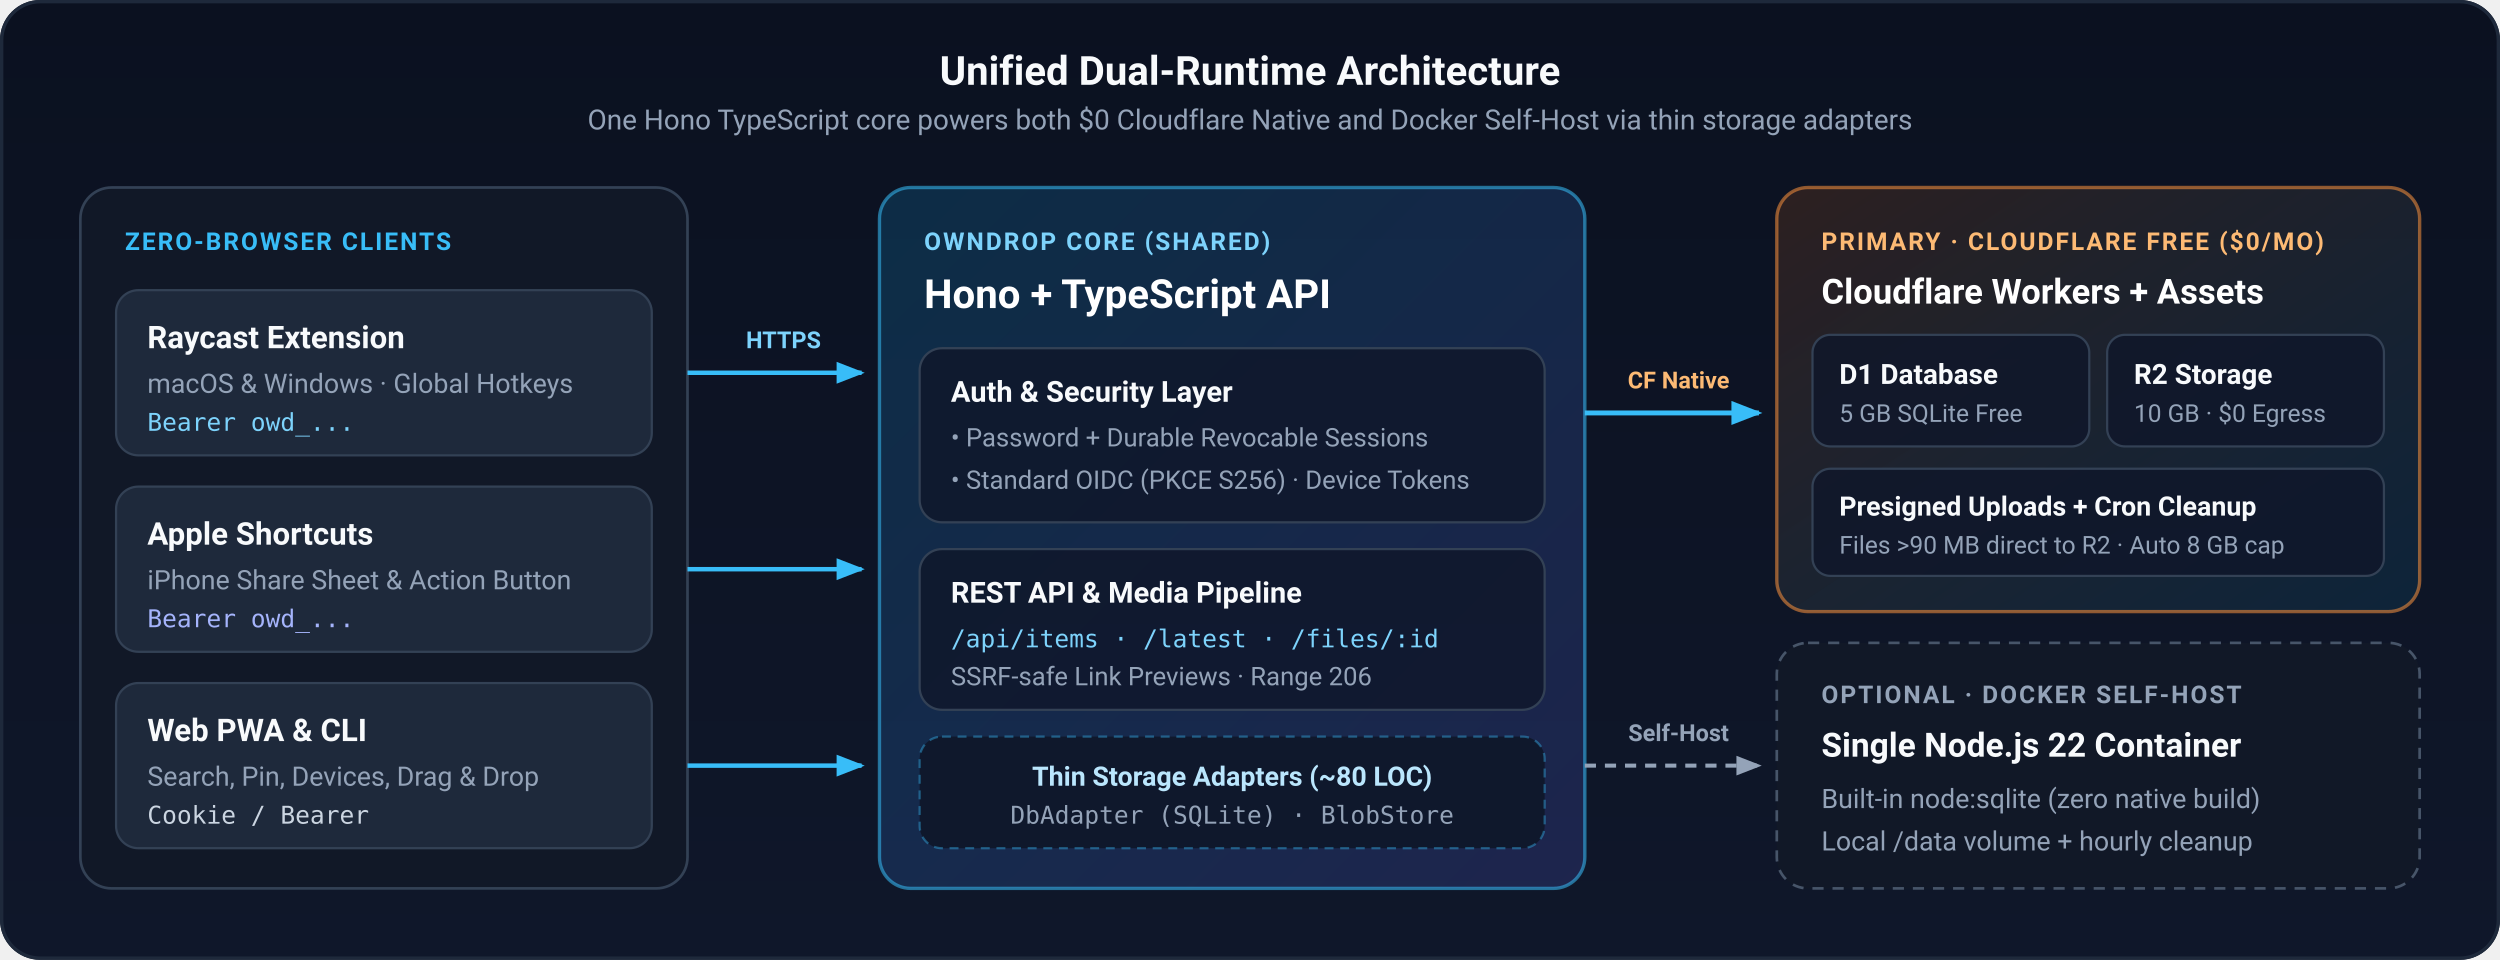
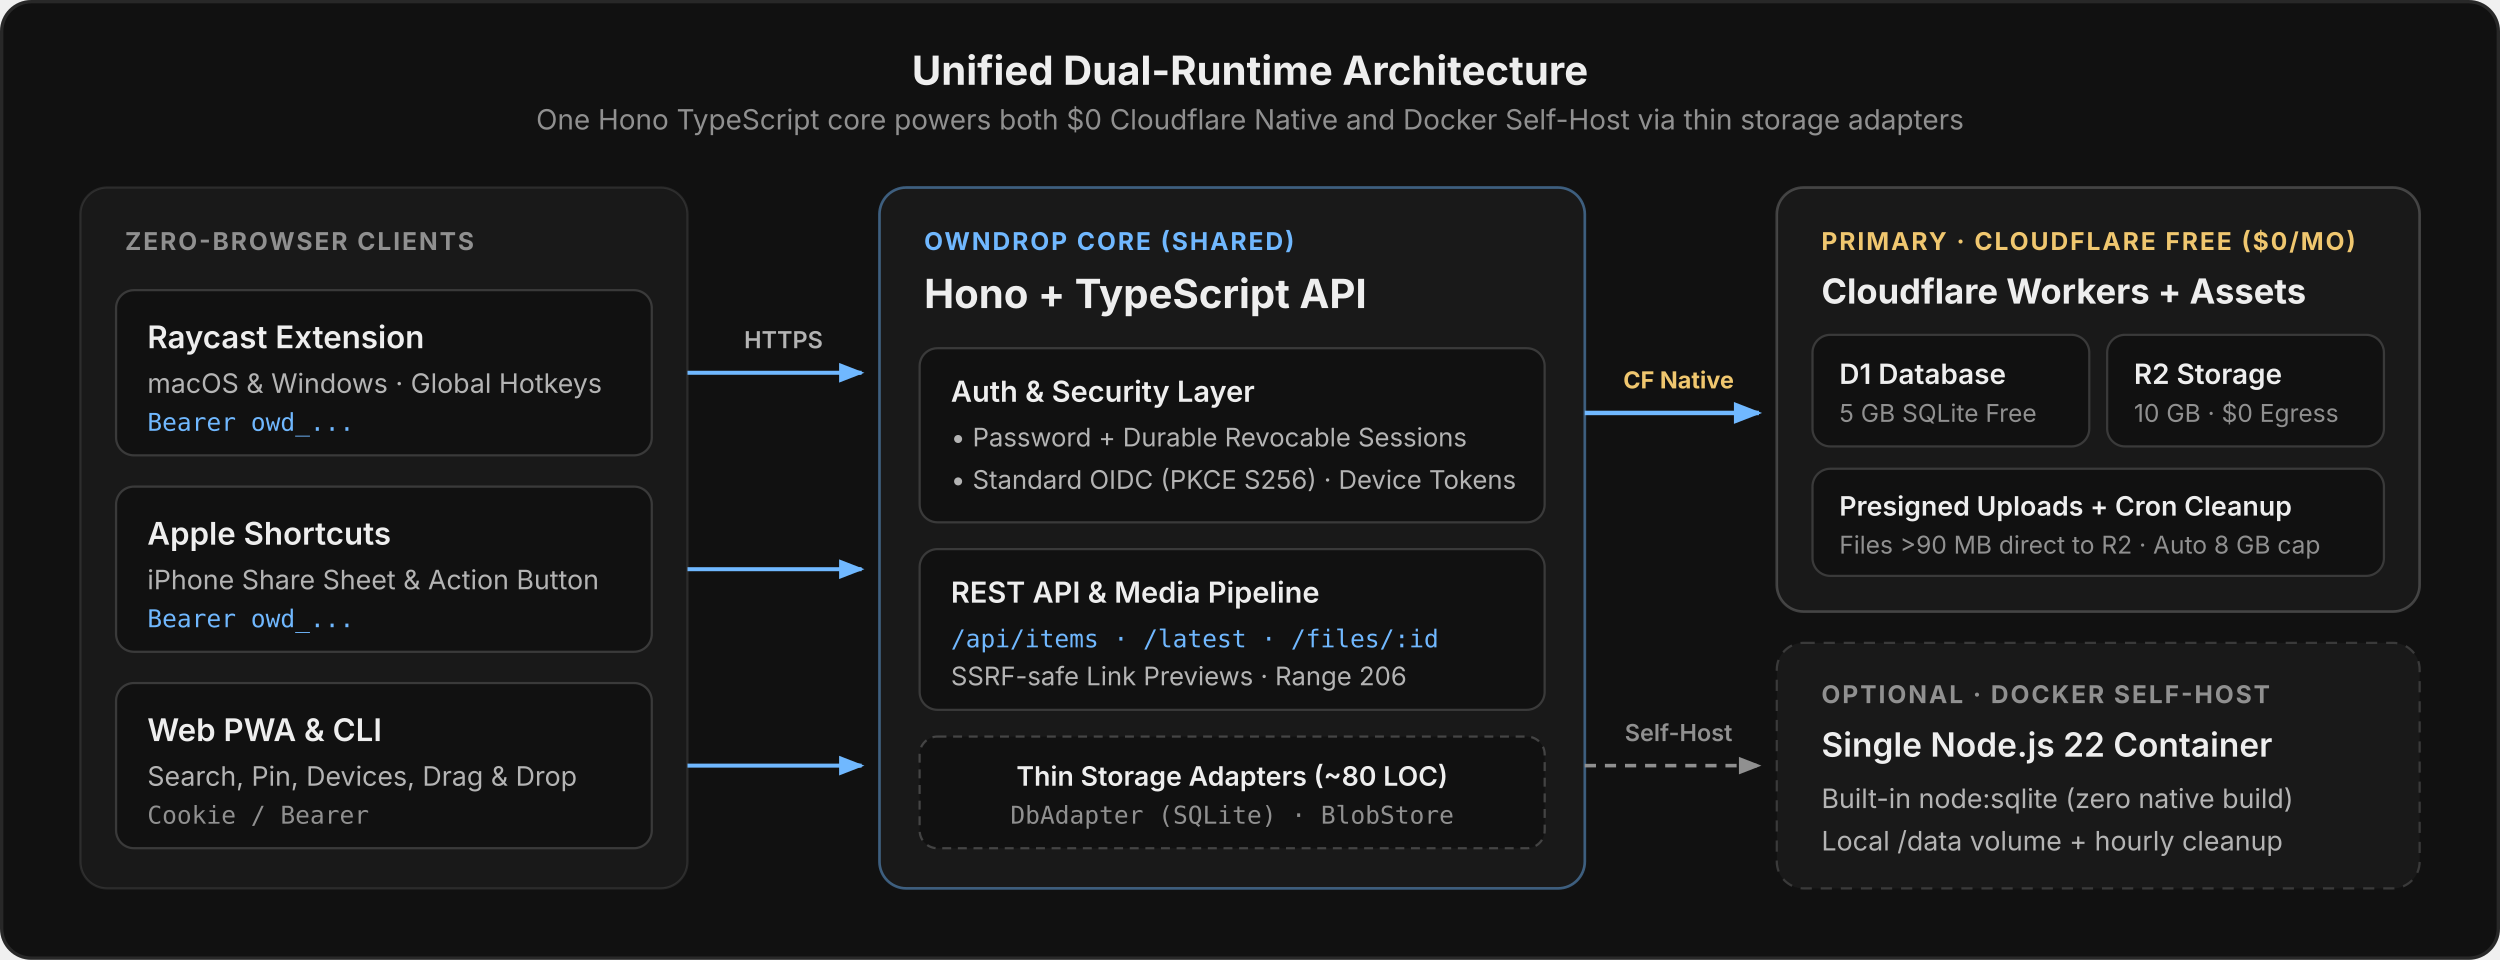
<svg xmlns="http://www.w3.org/2000/svg" viewBox="0 0 1120 430" width="1120" height="430" role="img" aria-label="OwnDrop Unified Dual-Runtime Architecture">
  <defs>
-     <linearGradient id="bg" x1="0" y1="0" x2="0" y2="1">
-       <stop offset="0%" stop-color="#0b1120" />
-       <stop offset="100%" stop-color="#0f172a" />
-     </linearGradient>
-     <linearGradient id="coreBg" x1="0" y1="0" x2="1" y2="1">
-       <stop offset="0%" stop-color="#0ea5e9" stop-opacity="0.18" />
-       <stop offset="100%" stop-color="#6366f1" stop-opacity="0.18" />
-     </linearGradient>
-     <linearGradient id="cfBg" x1="0" y1="0" x2="1" y2="1">
-       <stop offset="0%" stop-color="#f97316" stop-opacity="0.14" />
-       <stop offset="100%" stop-color="#0ea5e9" stop-opacity="0.10" />
-     </linearGradient>
-     <marker id="arrowBlue" viewBox="0 0 10 10" refX="8" refY="5" markerWidth="7" markerHeight="7" orient="auto-start-reverse">
-       <path d="M 0 1.5 L 9 5 L 0 8.5 z" fill="#38bdf8" />
+     <marker id="arrowAccent" viewBox="0 0 10 10" refX="8" refY="5" markerWidth="7" markerHeight="7" orient="auto-start-reverse">
+       <path d="M 0 1.5 L 9 5 L 0 8.5 z" fill="#70b8ff" />
    </marker>
-     <marker id="arrowSlate" viewBox="0 0 10 10" refX="8" refY="5" markerWidth="7" markerHeight="7" orient="auto-start-reverse">
-       <path d="M 0 1.5 L 9 5 L 0 8.5 z" fill="#94a3b8" />
+     <marker id="arrowMuted" viewBox="0 0 10 10" refX="8" refY="5" markerWidth="7" markerHeight="7" orient="auto-start-reverse">
+       <path d="M 0 1.5 L 9 5 L 0 8.5 z" fill="#909090" />
    </marker>
    <style>
-       .sans { font-family: -apple-system, BlinkMacSystemFont, "Segoe UI", Roboto, Helvetica, Arial, sans-serif; }
+       .sans { font-family: "Avenir Next", "Avenir", -apple-system, BlinkMacSystemFont, "Segoe UI", sans-serif; }
      .mono { font-family: ui-monospace, SFMono-Regular, Menlo, Monaco, Consolas, monospace; }
    </style>
  </defs>
-   <rect width="1120" height="430" rx="18" fill="url(#bg)" />
-   <rect x="0.75" y="0.75" width="1118.5" height="428.5" rx="17.25" fill="none" stroke="#1e293b" stroke-width="1.5" />
-   <text x="560" y="38" text-anchor="middle" fill="#f8fafc" font-size="18" font-weight="700" class="sans">
+   <rect width="1120" height="430" rx="14" fill="#111111" />
+   <rect x="0.75" y="0.75" width="1118.5" height="428.5" rx="13.25" fill="none" stroke="#ffffff" stroke-opacity="0.1" stroke-width="1.5" />
+   <text x="560" y="38" text-anchor="middle" fill="#eeeeee" font-size="18" font-weight="700" class="sans">
    Unified Dual-Runtime Architecture
  </text>
-   <text x="560" y="58" text-anchor="middle" fill="#94a3b8" font-size="12.5" class="sans">
+   <text x="560" y="58" text-anchor="middle" fill="#909090" font-size="12.5" class="sans">
    One Hono TypeScript core powers both $0 Cloudflare Native and Docker Self-Host via thin storage adapters
  </text>
  <g transform="translate(36, 84)">
-     <rect width="272" height="314" rx="14" fill="#111827" stroke="#334155" stroke-width="1.2" />
-     <text x="20" y="28" fill="#38bdf8" font-size="11" font-weight="700" letter-spacing="0.08em" class="sans">ZERO-BROWSER CLIENTS</text>
-     <rect x="16" y="46" width="240" height="74" rx="10" fill="#1e293b" stroke="#334155" stroke-width="1" />
-     <text x="30" y="72" fill="#f8fafc" font-size="14" font-weight="700" class="sans">Raycast Extension</text>
-     <text x="30" y="92" fill="#94a3b8" font-size="12" class="sans">macOS &amp; Windows · Global Hotkeys</text>
-     <text x="30" y="109" fill="#7dd3fc" font-size="11" class="mono">Bearer owd_...</text>
-     <rect x="16" y="134" width="240" height="74" rx="10" fill="#1e293b" stroke="#334155" stroke-width="1" />
-     <text x="30" y="160" fill="#f8fafc" font-size="14" font-weight="700" class="sans">Apple Shortcuts</text>
-     <text x="30" y="180" fill="#94a3b8" font-size="12" class="sans">iPhone Share Sheet &amp; Action Button</text>
-     <text x="30" y="197" fill="#a5b4fc" font-size="11" class="mono">Bearer owd_...</text>
-     <rect x="16" y="222" width="240" height="74" rx="10" fill="#1e293b" stroke="#334155" stroke-width="1" />
-     <text x="30" y="248" fill="#f8fafc" font-size="14" font-weight="700" class="sans">Web PWA &amp; CLI</text>
-     <text x="30" y="268" fill="#94a3b8" font-size="12" class="sans">Search, Pin, Devices, Drag &amp; Drop</text>
-     <text x="30" y="285" fill="#cbd5e1" font-size="11" class="mono">Cookie / Bearer</text>
+     <rect width="272" height="314" rx="12" fill="#191919" stroke="#ffffff" stroke-opacity="0.1" stroke-width="1" />
+     <text x="20" y="28" fill="#909090" font-size="11" font-weight="700" letter-spacing="0.08em" class="sans">ZERO-BROWSER CLIENTS</text>
+     <rect x="16" y="46" width="240" height="74" rx="8" fill="#111111" stroke="#3a3a3a" stroke-width="1" />
+     <text x="30" y="72" fill="#eeeeee" font-size="14" font-weight="600" class="sans">Raycast Extension</text>
+     <text x="30" y="92" fill="#b4b4b4" font-size="12" class="sans">macOS &amp; Windows · Global Hotkeys</text>
+     <text x="30" y="109" fill="#70b8ff" font-size="11" class="mono">Bearer owd_...</text>
+     <rect x="16" y="134" width="240" height="74" rx="8" fill="#111111" stroke="#3a3a3a" stroke-width="1" />
+     <text x="30" y="160" fill="#eeeeee" font-size="14" font-weight="600" class="sans">Apple Shortcuts</text>
+     <text x="30" y="180" fill="#b4b4b4" font-size="12" class="sans">iPhone Share Sheet &amp; Action Button</text>
+     <text x="30" y="197" fill="#70b8ff" font-size="11" class="mono">Bearer owd_...</text>
+     <rect x="16" y="222" width="240" height="74" rx="8" fill="#111111" stroke="#3a3a3a" stroke-width="1" />
+     <text x="30" y="248" fill="#eeeeee" font-size="14" font-weight="600" class="sans">Web PWA &amp; CLI</text>
+     <text x="30" y="268" fill="#b4b4b4" font-size="12" class="sans">Search, Pin, Devices, Drag &amp; Drop</text>
+     <text x="30" y="285" fill="#909090" font-size="11" class="mono">Cookie / Bearer</text>
  </g>
  <g transform="translate(394, 84)">
-     <rect width="316" height="314" rx="14" fill="url(#coreBg)" stroke="#38bdf8" stroke-opacity="0.55" stroke-width="1.5" />
-     <text x="20" y="28" fill="#7dd3fc" font-size="11" font-weight="700" letter-spacing="0.08em" class="sans">OWNDROP CORE (SHARED)</text>
-     <text x="20" y="54" fill="#ffffff" font-size="18" font-weight="700" class="sans">Hono + TypeScript API</text>
-     <rect x="18" y="72" width="280" height="78" rx="10" fill="#0f172a" fill-opacity="0.82" stroke="#334155" stroke-width="1" />
-     <text x="32" y="96" fill="#f8fafc" font-size="13" font-weight="700" class="sans">Auth &amp; Security Layer</text>
-     <text x="32" y="116" fill="#94a3b8" font-size="11.5" class="sans">• Password + Durable Revocable Sessions</text>
-     <text x="32" y="135" fill="#94a3b8" font-size="11.5" class="sans">• Standard OIDC (PKCE S256) · Device Tokens</text>
-     <rect x="18" y="162" width="280" height="72" rx="10" fill="#0f172a" fill-opacity="0.82" stroke="#334155" stroke-width="1" />
-     <text x="32" y="186" fill="#f8fafc" font-size="13" font-weight="700" class="sans">REST API &amp; Media Pipeline</text>
-     <text x="32" y="206" fill="#7dd3fc" font-size="11" class="mono">/api/items · /latest · /files/:id</text>
-     <text x="32" y="223" fill="#94a3b8" font-size="11.5" class="sans">SSRF-safe Link Previews · Range 206</text>
-     <rect x="18" y="246" width="280" height="50" rx="10" fill="#0f172a" fill-opacity="0.92" stroke="#38bdf8" stroke-opacity="0.4" stroke-dasharray="4 3" />
-     <text x="158" y="268" text-anchor="middle" fill="#bae6fd" font-size="12" font-weight="700" class="sans">Thin Storage Adapters (~80 LOC)</text>
-     <text x="158" y="285" text-anchor="middle" fill="#94a3b8" font-size="11" class="mono">DbAdapter (SQLite) · BlobStore</text>
+     <rect width="316" height="314" rx="12" fill="#191919" stroke="#70b8ff" stroke-opacity="0.45" stroke-width="1.2" />
+     <text x="20" y="28" fill="#70b8ff" font-size="11" font-weight="700" letter-spacing="0.08em" class="sans">OWNDROP CORE (SHARED)</text>
+     <text x="20" y="54" fill="#eeeeee" font-size="18" font-weight="700" class="sans">Hono + TypeScript API</text>
+     <rect x="18" y="72" width="280" height="78" rx="8" fill="#111111" stroke="#3a3a3a" stroke-width="1" />
+     <text x="32" y="96" fill="#eeeeee" font-size="13" font-weight="600" class="sans">Auth &amp; Security Layer</text>
+     <text x="32" y="116" fill="#b4b4b4" font-size="11.5" class="sans">• Password + Durable Revocable Sessions</text>
+     <text x="32" y="135" fill="#b4b4b4" font-size="11.5" class="sans">• Standard OIDC (PKCE S256) · Device Tokens</text>
+     <rect x="18" y="162" width="280" height="72" rx="8" fill="#111111" stroke="#3a3a3a" stroke-width="1" />
+     <text x="32" y="186" fill="#eeeeee" font-size="13" font-weight="600" class="sans">REST API &amp; Media Pipeline</text>
+     <text x="32" y="206" fill="#70b8ff" font-size="11" class="mono">/api/items · /latest · /files/:id</text>
+     <text x="32" y="223" fill="#b4b4b4" font-size="11.5" class="sans">SSRF-safe Link Previews · Range 206</text>
+     <rect x="18" y="246" width="280" height="50" rx="8" fill="#111111" stroke="#ffffff" stroke-opacity="0.2" stroke-dasharray="4 3" />
+     <text x="158" y="268" text-anchor="middle" fill="#eeeeee" font-size="12" font-weight="600" class="sans">Thin Storage Adapters (~80 LOC)</text>
+     <text x="158" y="285" text-anchor="middle" fill="#909090" font-size="11" class="mono">DbAdapter (SQLite) · BlobStore</text>
  </g>
  <g transform="translate(796, 84)">
-     <rect width="288" height="190" rx="14" fill="url(#cfBg)" stroke="#fb923c" stroke-opacity="0.55" stroke-width="1.5" />
-     <text x="20" y="28" fill="#fdba74" font-size="11" font-weight="700" letter-spacing="0.08em" class="sans">PRIMARY · CLOUDFLARE FREE ($0/MO)</text>
-     <text x="20" y="52" fill="#ffffff" font-size="15.5" font-weight="700" class="sans">Cloudflare Workers + Assets</text>
-     <rect x="16" y="66" width="124" height="50" rx="8" fill="#0f172a" fill-opacity="0.82" stroke="#334155" />
-     <text x="28" y="88" fill="#f8fafc" font-size="12.5" font-weight="700" class="sans">D1 Database</text>
-     <text x="28" y="105" fill="#94a3b8" font-size="11" class="sans">5 GB SQLite Free</text>
-     <rect x="148" y="66" width="124" height="50" rx="8" fill="#0f172a" fill-opacity="0.82" stroke="#334155" />
-     <text x="160" y="88" fill="#f8fafc" font-size="12.5" font-weight="700" class="sans">R2 Storage</text>
-     <text x="160" y="105" fill="#94a3b8" font-size="11" class="sans">10 GB · $0 Egress</text>
-     <rect x="16" y="126" width="256" height="48" rx="8" fill="#0f172a" fill-opacity="0.82" stroke="#334155" />
-     <text x="28" y="147" fill="#f8fafc" font-size="12" font-weight="600" class="sans">Presigned Uploads + Cron Cleanup</text>
-     <text x="28" y="164" fill="#94a3b8" font-size="11" class="sans">Files &gt;90 MB direct to R2 · Auto 8 GB cap</text>
+     <rect width="288" height="190" rx="12" fill="#191919" stroke="#ffffff" stroke-opacity="0.2" stroke-width="1.2" />
+     <text x="20" y="28" fill="#f0c76f" font-size="11" font-weight="700" letter-spacing="0.08em" class="sans">PRIMARY · CLOUDFLARE FREE ($0/MO)</text>
+     <text x="20" y="52" fill="#eeeeee" font-size="15.5" font-weight="700" class="sans">Cloudflare Workers + Assets</text>
+     <rect x="16" y="66" width="124" height="50" rx="8" fill="#111111" stroke="#3a3a3a" />
+     <text x="28" y="88" fill="#eeeeee" font-size="12.5" font-weight="600" class="sans">D1 Database</text>
+     <text x="28" y="105" fill="#909090" font-size="11" class="sans">5 GB SQLite Free</text>
+     <rect x="148" y="66" width="124" height="50" rx="8" fill="#111111" stroke="#3a3a3a" />
+     <text x="160" y="88" fill="#eeeeee" font-size="12.5" font-weight="600" class="sans">R2 Storage</text>
+     <text x="160" y="105" fill="#909090" font-size="11" class="sans">10 GB · $0 Egress</text>
+     <rect x="16" y="126" width="256" height="48" rx="8" fill="#111111" stroke="#3a3a3a" />
+     <text x="28" y="147" fill="#eeeeee" font-size="12" font-weight="600" class="sans">Presigned Uploads + Cron Cleanup</text>
+     <text x="28" y="164" fill="#909090" font-size="11" class="sans">Files &gt;90 MB direct to R2 · Auto 8 GB cap</text>
  </g>
  <g transform="translate(796, 288)">
-     <rect width="288" height="110" rx="14" fill="#111827" stroke="#475569" stroke-width="1.2" stroke-dasharray="5 4" />
-     <text x="20" y="27" fill="#94a3b8" font-size="11" font-weight="700" letter-spacing="0.08em" class="sans">OPTIONAL · DOCKER SELF-HOST</text>
-     <text x="20" y="51" fill="#f8fafc" font-size="15" font-weight="700" class="sans">Single Node.js 22 Container</text>
-     <text x="20" y="74" fill="#94a3b8" font-size="12" class="sans">Built-in node:sqlite (zero native build)</text>
-     <text x="20" y="93" fill="#94a3b8" font-size="12" class="sans">Local /data volume + hourly cleanup</text>
+     <rect width="288" height="110" rx="12" fill="#191919" stroke="#3a3a3a" stroke-width="1" stroke-dasharray="5 4" />
+     <text x="20" y="27" fill="#909090" font-size="11" font-weight="700" letter-spacing="0.08em" class="sans">OPTIONAL · DOCKER SELF-HOST</text>
+     <text x="20" y="51" fill="#eeeeee" font-size="15" font-weight="600" class="sans">Single Node.js 22 Container</text>
+     <text x="20" y="74" fill="#b4b4b4" font-size="12" class="sans">Built-in node:sqlite (zero native build)</text>
+     <text x="20" y="93" fill="#b4b4b4" font-size="12" class="sans">Local /data volume + hourly cleanup</text>
  </g>
-   <line x1="308" y1="167" x2="386" y2="167" stroke="#38bdf8" stroke-width="2" marker-end="url(#arrowBlue)" />
-   <line x1="308" y1="255" x2="386" y2="255" stroke="#38bdf8" stroke-width="2" marker-end="url(#arrowBlue)" />
-   <line x1="308" y1="343" x2="386" y2="343" stroke="#38bdf8" stroke-width="2" marker-end="url(#arrowBlue)" />
-   <text x="351" y="156" text-anchor="middle" fill="#7dd3fc" font-size="10.5" font-weight="600" class="sans">HTTPS</text>
-   <path d="M 710 185 L 788 185" fill="none" stroke="#38bdf8" stroke-width="2.2" marker-end="url(#arrowBlue)" />
-   <text x="752" y="174" text-anchor="middle" fill="#fdba74" font-size="10.5" font-weight="700" class="sans">CF Native</text>
-   <path d="M 710 343 L 788 343" fill="none" stroke="#94a3b8" stroke-width="1.8" stroke-dasharray="5 4" marker-end="url(#arrowSlate)" />
-   <text x="752" y="332" text-anchor="middle" fill="#94a3b8" font-size="10.5" font-weight="600" class="sans">Self-Host</text>
+   <line x1="308" y1="167" x2="386" y2="167" stroke="#70b8ff" stroke-width="1.8" marker-end="url(#arrowAccent)" />
+   <line x1="308" y1="255" x2="386" y2="255" stroke="#70b8ff" stroke-width="1.8" marker-end="url(#arrowAccent)" />
+   <line x1="308" y1="343" x2="386" y2="343" stroke="#70b8ff" stroke-width="1.8" marker-end="url(#arrowAccent)" />
+   <text x="351" y="156" text-anchor="middle" fill="#b4b4b4" font-size="10.5" font-weight="600" class="sans">HTTPS</text>
+   <path d="M 710 185 L 788 185" fill="none" stroke="#70b8ff" stroke-width="2" marker-end="url(#arrowAccent)" />
+   <text x="752" y="174" text-anchor="middle" fill="#f0c76f" font-size="10.5" font-weight="700" class="sans">CF Native</text>
+   <path d="M 710 343 L 788 343" fill="none" stroke="#909090" stroke-width="1.6" stroke-dasharray="5 4" marker-end="url(#arrowMuted)" />
+   <text x="752" y="332" text-anchor="middle" fill="#909090" font-size="10.5" font-weight="600" class="sans">Self-Host</text>
</svg>
